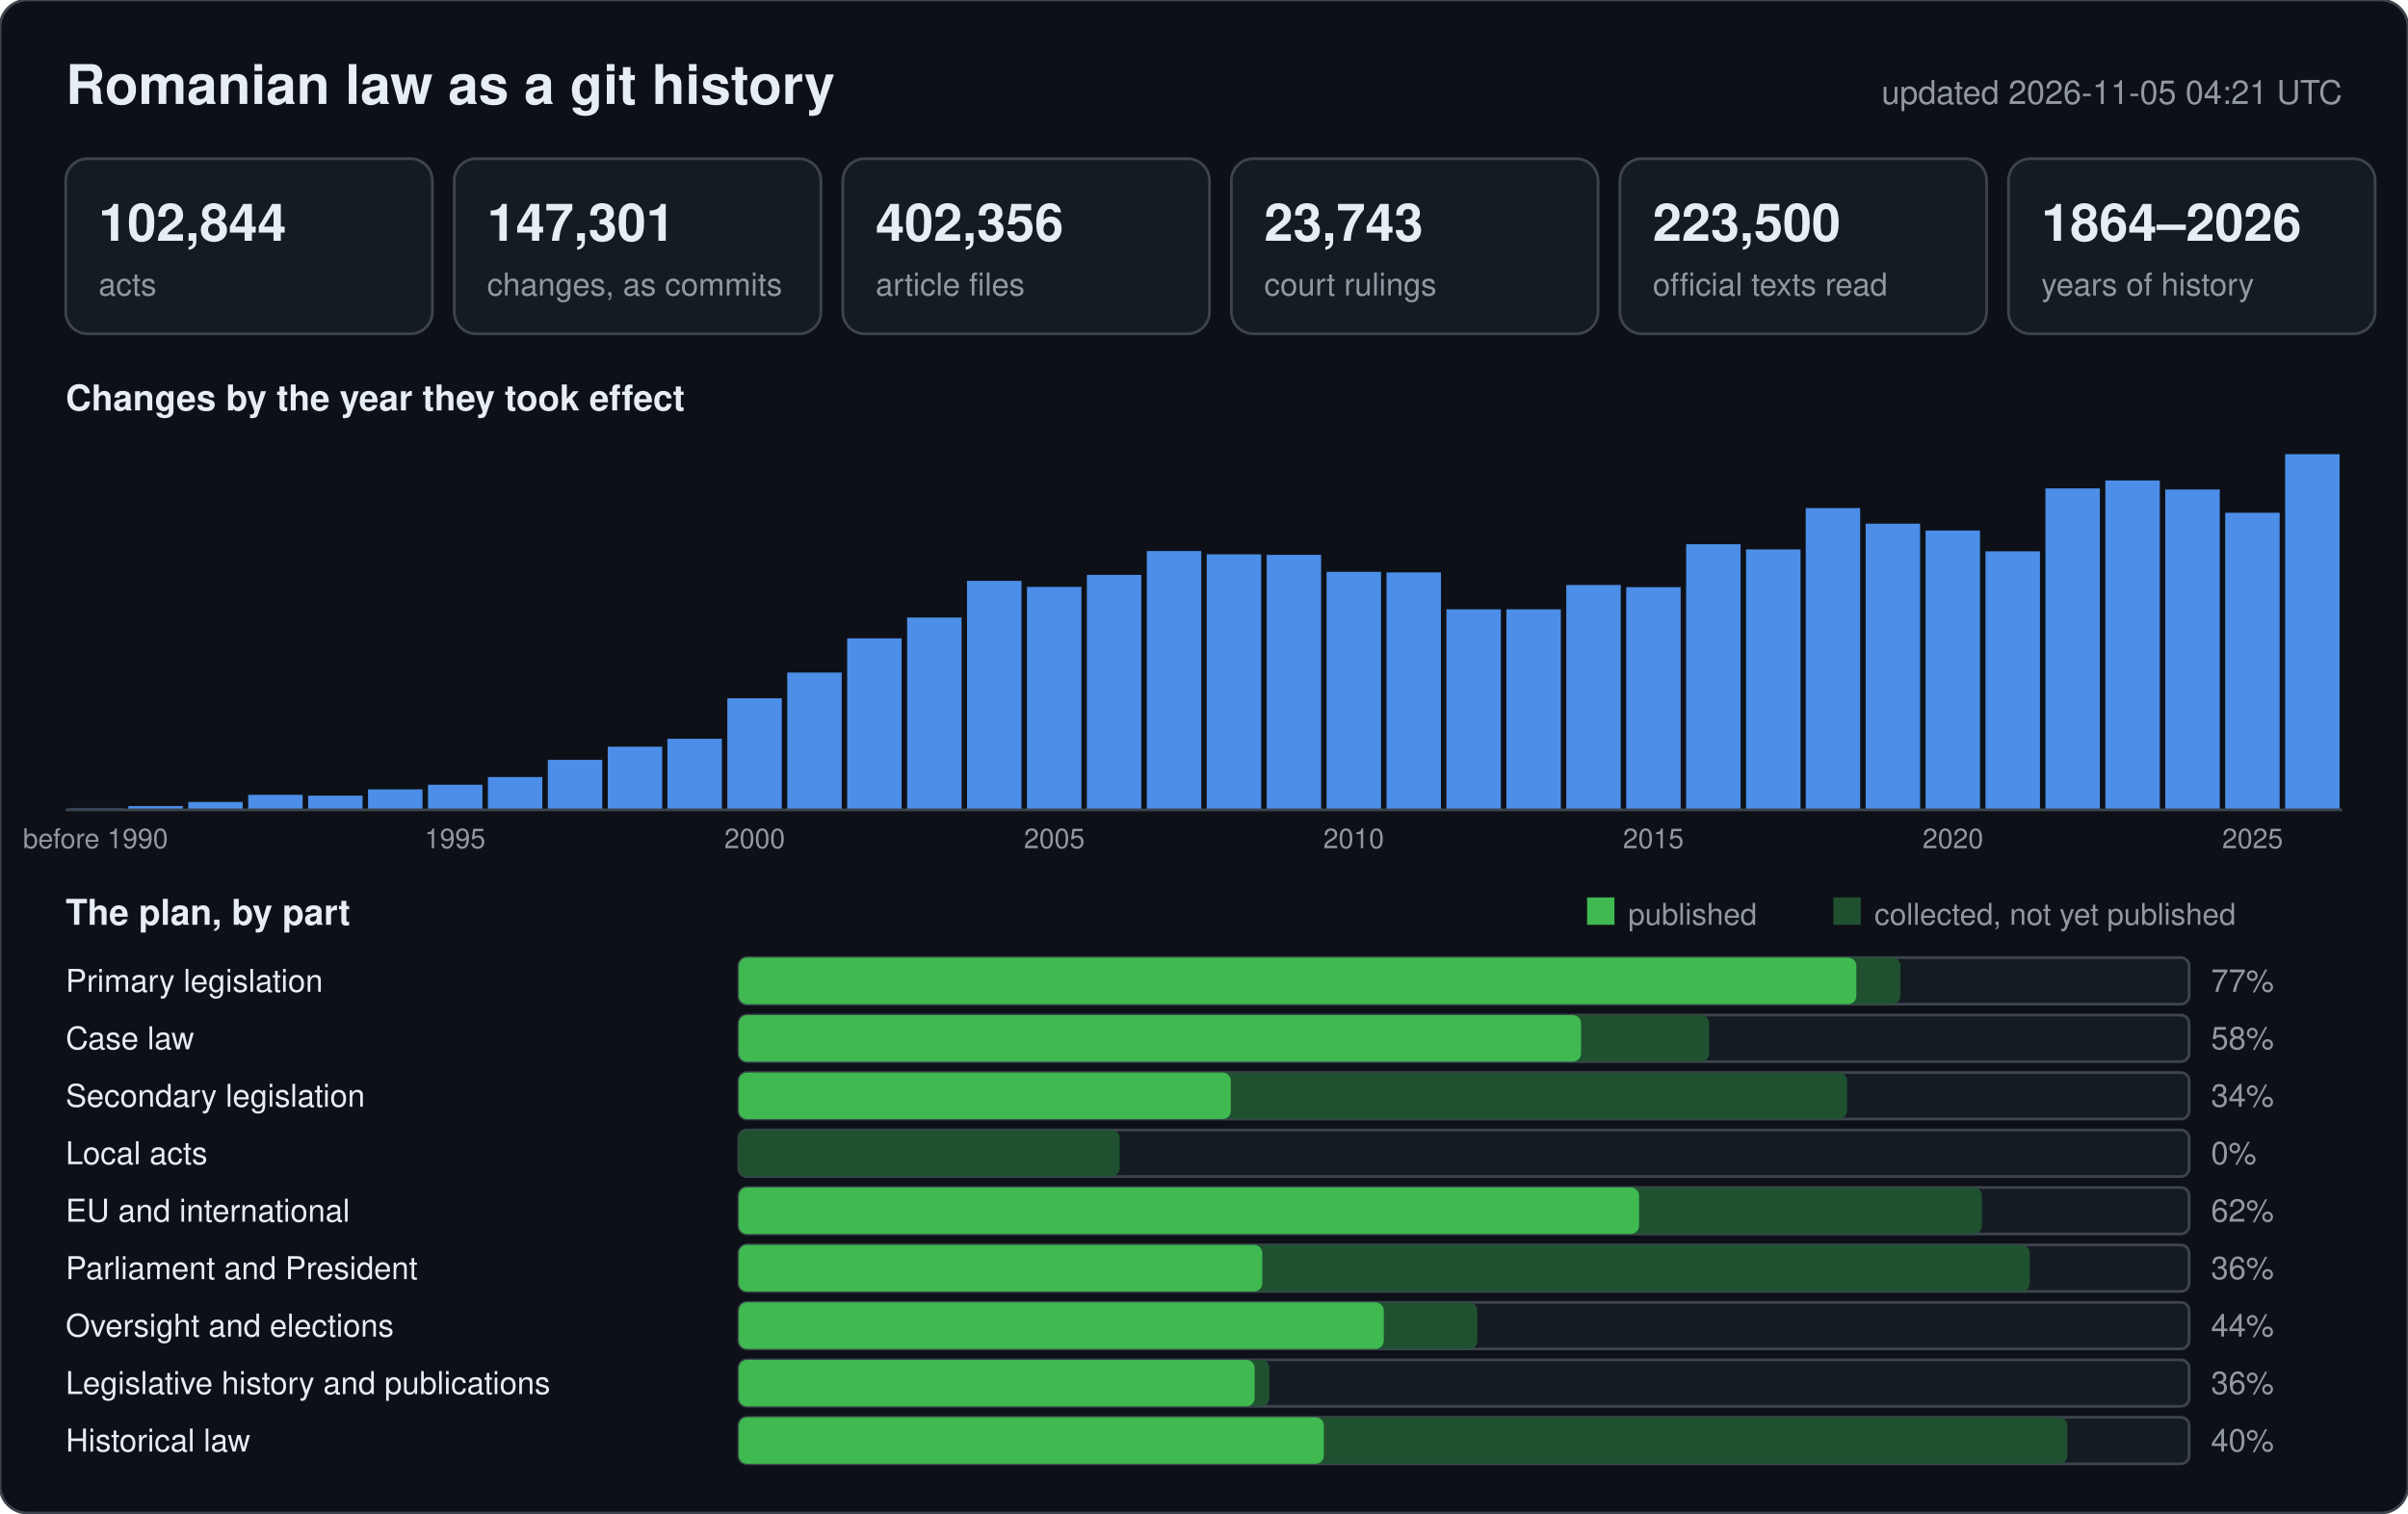
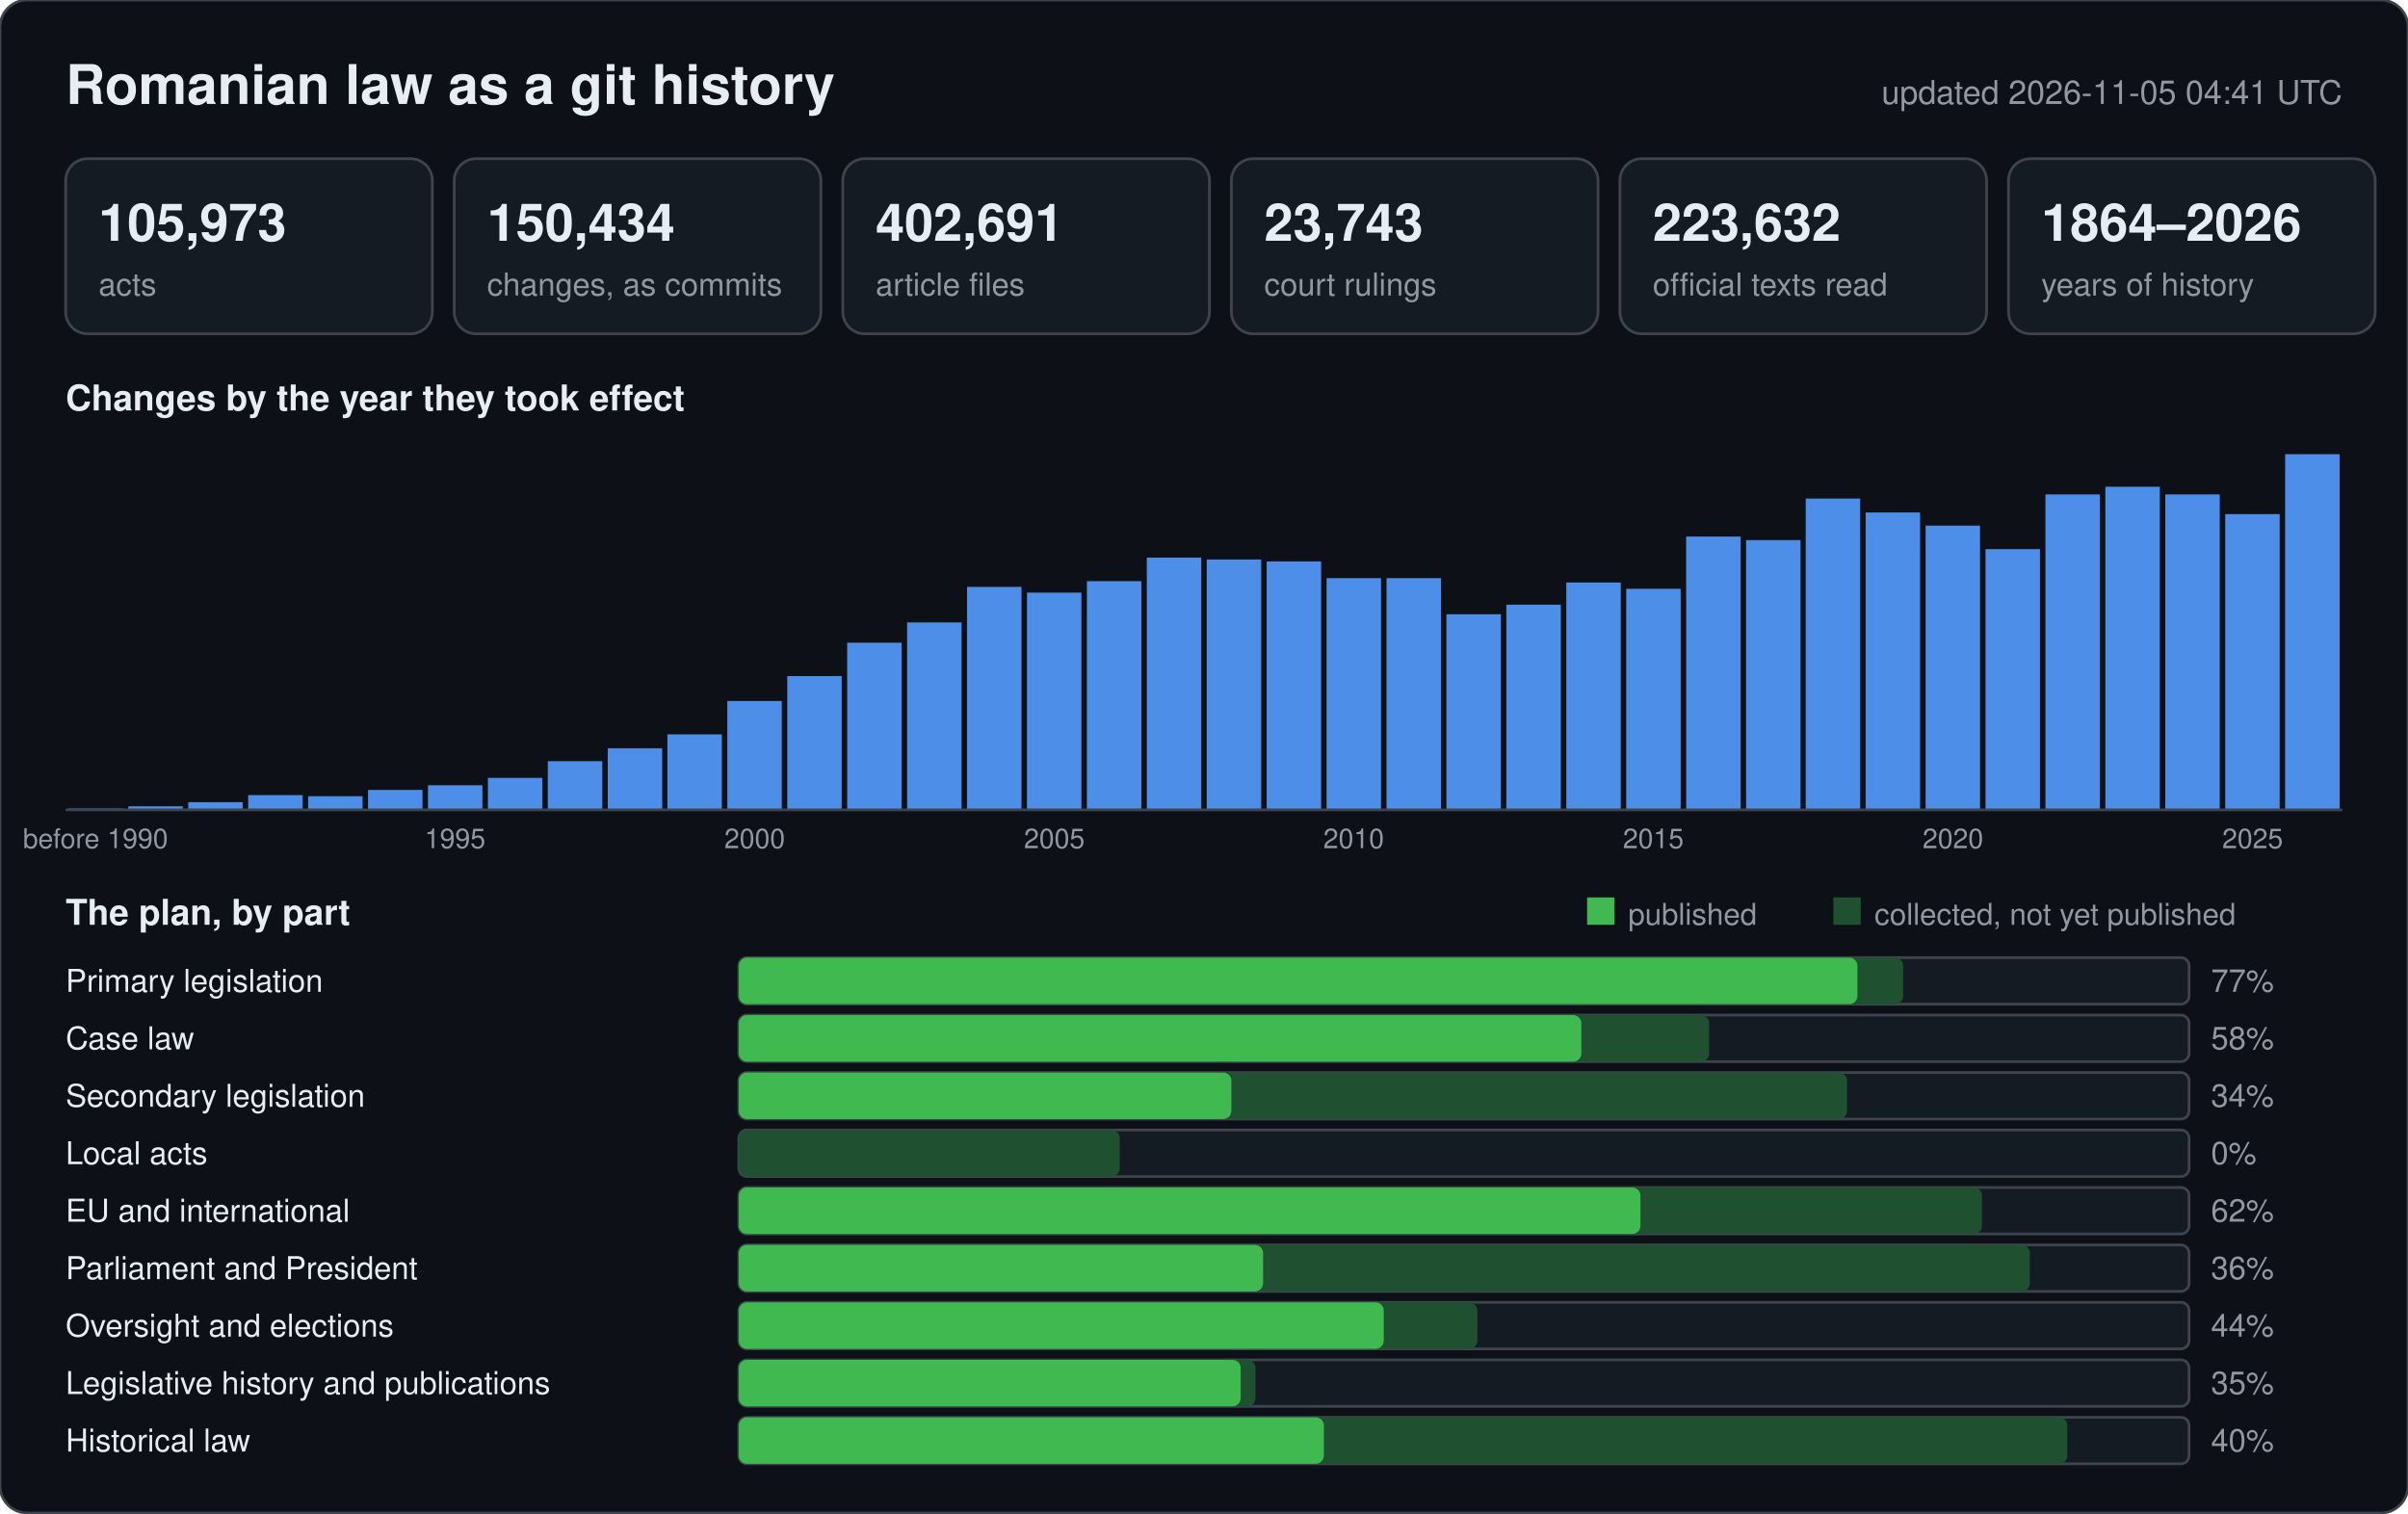
<svg xmlns="http://www.w3.org/2000/svg" width="880" height="553" viewBox="0 0 880 553" font-family="-apple-system,BlinkMacSystemFont,Segoe UI,Helvetica,Arial,sans-serif">
  <rect width="880" height="553" rx="10" fill="#0d1117" stroke="#3d444d" />
  <text x="24" y="38" font-size="20" font-weight="600" fill="#e6edf3">Romanian law as a git history</text>
-   <text x="856" y="38" font-size="12" text-anchor="end" fill="#9198a1">updated 2026-11-05 04:21 UTC</text>
+   <text x="856" y="38" font-size="12" text-anchor="end" fill="#9198a1">updated 2026-11-05 04:41 UTC</text>
  <rect x="24" y="58" width="134" height="64" rx="8" fill="#151b23" stroke="#3d444d" />
-   <text x="36" y="88" font-size="19" font-weight="600" fill="#e6edf3">102,844</text>
+   <text x="36" y="88" font-size="19" font-weight="600" fill="#e6edf3">105,973</text>
  <text x="36" y="108" font-size="11.5" fill="#9198a1">acts</text>
  <rect x="166" y="58" width="134" height="64" rx="8" fill="#151b23" stroke="#3d444d" />
-   <text x="178" y="88" font-size="19" font-weight="600" fill="#e6edf3">147,301</text>
+   <text x="178" y="88" font-size="19" font-weight="600" fill="#e6edf3">150,434</text>
  <text x="178" y="108" font-size="11.5" fill="#9198a1">changes, as commits</text>
  <rect x="308" y="58" width="134" height="64" rx="8" fill="#151b23" stroke="#3d444d" />
-   <text x="320" y="88" font-size="19" font-weight="600" fill="#e6edf3">402,356</text>
+   <text x="320" y="88" font-size="19" font-weight="600" fill="#e6edf3">402,691</text>
  <text x="320" y="108" font-size="11.5" fill="#9198a1">article files</text>
  <rect x="450" y="58" width="134" height="64" rx="8" fill="#151b23" stroke="#3d444d" />
  <text x="462" y="88" font-size="19" font-weight="600" fill="#e6edf3">23,743</text>
  <text x="462" y="108" font-size="11.5" fill="#9198a1">court rulings</text>
  <rect x="592" y="58" width="134" height="64" rx="8" fill="#151b23" stroke="#3d444d" />
-   <text x="604" y="88" font-size="19" font-weight="600" fill="#e6edf3">223,500</text>
+   <text x="604" y="88" font-size="19" font-weight="600" fill="#e6edf3">223,632</text>
  <text x="604" y="108" font-size="11.5" fill="#9198a1">official texts read</text>
  <rect x="734" y="58" width="134" height="64" rx="8" fill="#151b23" stroke="#3d444d" />
  <text x="746" y="88" font-size="19" font-weight="600" fill="#e6edf3">1864–2026</text>
  <text x="746" y="108" font-size="11.5" fill="#9198a1">years of history</text>
  <text x="24" y="150" font-size="13" font-weight="600" fill="#e6edf3">Changes by the year they took effect</text>
  <rect x="25.0" y="295.3" width="19.9" height="0.7" fill="#2b4a75" />
  <text x="34.9" y="310" font-size="10" text-anchor="middle" fill="#9198a1">before 1990</text>
-   <rect x="46.9" y="294.6" width="19.9" height="1.4" fill="#4c8ee8" />
-   <rect x="68.8" y="293.1" width="19.9" height="2.9" fill="#4c8ee8" />
-   <rect x="90.7" y="290.5" width="19.9" height="5.5" fill="#4c8ee8" />
-   <rect x="112.6" y="290.8" width="19.9" height="5.2" fill="#4c8ee8" />
-   <rect x="134.5" y="288.5" width="19.9" height="7.5" fill="#4c8ee8" />
-   <rect x="156.4" y="286.8" width="19.9" height="9.2" fill="#4c8ee8" />
+   <rect x="46.9" y="294.7" width="19.9" height="1.3" fill="#4c8ee8" />
+   <rect x="68.8" y="293.2" width="19.9" height="2.8" fill="#4c8ee8" />
+   <rect x="90.7" y="290.6" width="19.9" height="5.4" fill="#4c8ee8" />
+   <rect x="112.6" y="291.0" width="19.9" height="5.0" fill="#4c8ee8" />
+   <rect x="134.5" y="288.7" width="19.9" height="7.3" fill="#4c8ee8" />
+   <rect x="156.4" y="287.0" width="19.9" height="9.0" fill="#4c8ee8" />
  <text x="166.3" y="310" font-size="10" text-anchor="middle" fill="#9198a1">1995</text>
-   <rect x="178.3" y="284.0" width="19.9" height="12.0" fill="#4c8ee8" />
-   <rect x="200.2" y="277.7" width="19.9" height="18.3" fill="#4c8ee8" />
-   <rect x="222.1" y="272.9" width="19.9" height="23.1" fill="#4c8ee8" />
-   <rect x="243.9" y="270.0" width="19.9" height="26.0" fill="#4c8ee8" />
-   <rect x="265.8" y="255.2" width="19.9" height="40.8" fill="#4c8ee8" />
+   <rect x="178.3" y="284.3" width="19.9" height="11.7" fill="#4c8ee8" />
+   <rect x="200.2" y="278.2" width="19.9" height="17.8" fill="#4c8ee8" />
+   <rect x="222.1" y="273.5" width="19.9" height="22.5" fill="#4c8ee8" />
+   <rect x="243.9" y="268.4" width="19.9" height="27.6" fill="#4c8ee8" />
+   <rect x="265.8" y="256.2" width="19.9" height="39.8" fill="#4c8ee8" />
  <text x="275.8" y="310" font-size="10" text-anchor="middle" fill="#9198a1">2000</text>
-   <rect x="287.7" y="245.8" width="19.9" height="50.2" fill="#4c8ee8" />
-   <rect x="309.6" y="233.3" width="19.9" height="62.7" fill="#4c8ee8" />
-   <rect x="331.5" y="225.7" width="19.9" height="70.3" fill="#4c8ee8" />
-   <rect x="353.4" y="212.3" width="19.9" height="83.7" fill="#4c8ee8" />
-   <rect x="375.3" y="214.5" width="19.9" height="81.5" fill="#4c8ee8" />
+   <rect x="287.7" y="247.1" width="19.9" height="48.9" fill="#4c8ee8" />
+   <rect x="309.6" y="234.9" width="19.9" height="61.1" fill="#4c8ee8" />
+   <rect x="331.5" y="227.5" width="19.9" height="68.5" fill="#4c8ee8" />
+   <rect x="353.4" y="214.5" width="19.9" height="81.5" fill="#4c8ee8" />
+   <rect x="375.3" y="216.6" width="19.9" height="79.4" fill="#4c8ee8" />
  <text x="385.3" y="310" font-size="10" text-anchor="middle" fill="#9198a1">2005</text>
-   <rect x="397.2" y="210.1" width="19.9" height="85.9" fill="#4c8ee8" />
-   <rect x="419.1" y="201.4" width="19.9" height="94.6" fill="#4c8ee8" />
-   <rect x="441.0" y="202.6" width="19.9" height="93.4" fill="#4c8ee8" />
-   <rect x="462.9" y="202.8" width="19.9" height="93.2" fill="#4c8ee8" />
-   <rect x="484.8" y="209.0" width="19.9" height="87.0" fill="#4c8ee8" />
+   <rect x="397.2" y="212.4" width="19.9" height="83.6" fill="#4c8ee8" />
+   <rect x="419.1" y="203.8" width="19.9" height="92.2" fill="#4c8ee8" />
+   <rect x="441.0" y="204.5" width="19.9" height="91.5" fill="#4c8ee8" />
+   <rect x="462.9" y="205.2" width="19.9" height="90.8" fill="#4c8ee8" />
+   <rect x="484.8" y="211.3" width="19.9" height="84.7" fill="#4c8ee8" />
  <text x="494.7" y="310" font-size="10" text-anchor="middle" fill="#9198a1">2010</text>
-   <rect x="506.7" y="209.2" width="19.9" height="86.8" fill="#4c8ee8" />
-   <rect x="528.6" y="222.7" width="19.9" height="73.3" fill="#4c8ee8" />
-   <rect x="550.5" y="222.7" width="19.9" height="73.3" fill="#4c8ee8" />
-   <rect x="572.4" y="213.8" width="19.9" height="82.2" fill="#4c8ee8" />
-   <rect x="594.3" y="214.6" width="19.9" height="81.4" fill="#4c8ee8" />
+   <rect x="506.7" y="211.3" width="19.9" height="84.7" fill="#4c8ee8" />
+   <rect x="528.6" y="224.5" width="19.9" height="71.5" fill="#4c8ee8" />
+   <rect x="550.5" y="221.0" width="19.9" height="75.0" fill="#4c8ee8" />
+   <rect x="572.4" y="212.9" width="19.9" height="83.1" fill="#4c8ee8" />
+   <rect x="594.3" y="215.2" width="19.9" height="80.8" fill="#4c8ee8" />
  <text x="604.2" y="310" font-size="10" text-anchor="middle" fill="#9198a1">2015</text>
-   <rect x="616.2" y="198.9" width="19.9" height="97.1" fill="#4c8ee8" />
-   <rect x="638.1" y="200.8" width="19.9" height="95.2" fill="#4c8ee8" />
-   <rect x="659.9" y="185.7" width="19.9" height="110.3" fill="#4c8ee8" />
-   <rect x="681.8" y="191.4" width="19.9" height="104.6" fill="#4c8ee8" />
-   <rect x="703.7" y="193.9" width="19.9" height="102.1" fill="#4c8ee8" />
+   <rect x="616.2" y="196.1" width="19.9" height="99.9" fill="#4c8ee8" />
+   <rect x="638.1" y="197.4" width="19.9" height="98.6" fill="#4c8ee8" />
+   <rect x="659.9" y="182.2" width="19.9" height="113.8" fill="#4c8ee8" />
+   <rect x="681.8" y="187.3" width="19.9" height="108.7" fill="#4c8ee8" />
+   <rect x="703.7" y="192.1" width="19.9" height="103.9" fill="#4c8ee8" />
  <text x="713.7" y="310" font-size="10" text-anchor="middle" fill="#9198a1">2020</text>
-   <rect x="725.6" y="201.5" width="19.9" height="94.5" fill="#4c8ee8" />
-   <rect x="747.5" y="178.5" width="19.9" height="117.5" fill="#4c8ee8" />
-   <rect x="769.4" y="175.6" width="19.9" height="120.4" fill="#4c8ee8" />
-   <rect x="791.3" y="178.9" width="19.9" height="117.1" fill="#4c8ee8" />
-   <rect x="813.2" y="187.4" width="19.9" height="108.6" fill="#4c8ee8" />
+   <rect x="725.6" y="200.7" width="19.9" height="95.3" fill="#4c8ee8" />
+   <rect x="747.5" y="180.7" width="19.9" height="115.3" fill="#4c8ee8" />
+   <rect x="769.4" y="177.9" width="19.9" height="118.1" fill="#4c8ee8" />
+   <rect x="791.3" y="180.7" width="19.9" height="115.3" fill="#4c8ee8" />
+   <rect x="813.2" y="187.9" width="19.9" height="108.1" fill="#4c8ee8" />
  <text x="823.2" y="310" font-size="10" text-anchor="middle" fill="#9198a1">2025</text>
  <rect x="835.1" y="166.0" width="19.9" height="130.0" fill="#4c8ee8" />
  <line x1="24" y1="296" x2="856" y2="296" stroke="#3d444d" />
  <text x="24" y="338" font-size="13" font-weight="600" fill="#e6edf3">The plan, by part</text>
  <rect x="580" y="328" width="10" height="10" fill="#3fb950" />
  <text x="595" y="338" font-size="11" fill="#9198a1">published</text>
  <rect x="670" y="328" width="10" height="10" fill="#1f5130" />
  <text x="685" y="338" font-size="11" fill="#9198a1">collected, not yet published</text>
  <text x="24" y="362.5" font-size="11.5" fill="#e6edf3">Primary legislation</text>
  <rect x="270" y="350" width="530" height="17" rx="3" fill="#151b23" stroke="#3d444d" />
-   <rect x="270" y="350" width="424.5" height="17" rx="3" fill="#1f5130" />
-   <rect x="270" y="350" width="408.4" height="17" rx="3" fill="#3fb950" />
+   <rect x="270" y="350" width="425.5" height="17" rx="3" fill="#1f5130" />
+   <rect x="270" y="350" width="408.8" height="17" rx="3" fill="#3fb950" />
  <text x="808" y="362.5" font-size="11.5" fill="#9198a1">77%</text>
  <text x="24" y="383.5" font-size="11.5" fill="#e6edf3">Case law</text>
  <rect x="270" y="371" width="530" height="17" rx="3" fill="#151b23" stroke="#3d444d" />
  <rect x="270" y="371" width="354.6" height="17" rx="3" fill="#1f5130" />
-   <rect x="270" y="371" width="307.8" height="17" rx="3" fill="#3fb950" />
+   <rect x="270" y="371" width="307.9" height="17" rx="3" fill="#3fb950" />
  <text x="808" y="383.5" font-size="11.5" fill="#9198a1">58%</text>
  <text x="24" y="404.5" font-size="11.5" fill="#e6edf3">Secondary legislation</text>
  <rect x="270" y="392" width="530" height="17" rx="3" fill="#151b23" stroke="#3d444d" />
  <rect x="270" y="392" width="405.0" height="17" rx="3" fill="#1f5130" />
-   <rect x="270" y="392" width="179.8" height="17" rx="3" fill="#3fb950" />
+   <rect x="270" y="392" width="180.0" height="17" rx="3" fill="#3fb950" />
  <text x="808" y="404.5" font-size="11.5" fill="#9198a1">34%</text>
  <text x="24" y="425.5" font-size="11.5" fill="#e6edf3">Local acts</text>
  <rect x="270" y="413" width="530" height="17" rx="3" fill="#151b23" stroke="#3d444d" />
  <rect x="270" y="413" width="139.2" height="17" rx="3" fill="#1f5130" />
  <rect x="270" y="413" width="0.0" height="17" rx="3" fill="#3fb950" />
  <text x="808" y="425.5" font-size="11.5" fill="#9198a1">0%</text>
  <text x="24" y="446.5" font-size="11.5" fill="#e6edf3">EU and international</text>
  <rect x="270" y="434" width="530" height="17" rx="3" fill="#151b23" stroke="#3d444d" />
  <rect x="270" y="434" width="454.3" height="17" rx="3" fill="#1f5130" />
-   <rect x="270" y="434" width="329.0" height="17" rx="3" fill="#3fb950" />
+   <rect x="270" y="434" width="329.5" height="17" rx="3" fill="#3fb950" />
  <text x="808" y="446.5" font-size="11.5" fill="#9198a1">62%</text>
  <text x="24" y="467.5" font-size="11.5" fill="#e6edf3">Parliament and President</text>
  <rect x="270" y="455" width="530" height="17" rx="3" fill="#151b23" stroke="#3d444d" />
  <rect x="270" y="455" width="471.8" height="17" rx="3" fill="#1f5130" />
-   <rect x="270" y="455" width="191.3" height="17" rx="3" fill="#3fb950" />
+   <rect x="270" y="455" width="191.6" height="17" rx="3" fill="#3fb950" />
  <text x="808" y="467.5" font-size="11.5" fill="#9198a1">36%</text>
  <text x="24" y="488.5" font-size="11.5" fill="#e6edf3">Oversight and elections</text>
  <rect x="270" y="476" width="530" height="17" rx="3" fill="#151b23" stroke="#3d444d" />
  <rect x="270" y="476" width="269.9" height="17" rx="3" fill="#1f5130" />
  <rect x="270" y="476" width="235.7" height="17" rx="3" fill="#3fb950" />
  <text x="808" y="488.5" font-size="11.5" fill="#9198a1">44%</text>
  <text x="24" y="509.5" font-size="11.5" fill="#e6edf3">Legislative history and publications</text>
  <rect x="270" y="497" width="530" height="17" rx="3" fill="#151b23" stroke="#3d444d" />
-   <rect x="270" y="497" width="193.9" height="17" rx="3" fill="#1f5130" />
-   <rect x="270" y="497" width="188.5" height="17" rx="3" fill="#3fb950" />
-   <text x="808" y="509.5" font-size="11.5" fill="#9198a1">36%</text>
+   <rect x="270" y="497" width="188.8" height="17" rx="3" fill="#1f5130" />
+   <rect x="270" y="497" width="183.4" height="17" rx="3" fill="#3fb950" />
+   <text x="808" y="509.5" font-size="11.5" fill="#9198a1">35%</text>
  <text x="24" y="530.5" font-size="11.5" fill="#e6edf3">Historical law</text>
  <rect x="270" y="518" width="530" height="17" rx="3" fill="#151b23" stroke="#3d444d" />
  <rect x="270" y="518" width="485.5" height="17" rx="3" fill="#1f5130" />
  <rect x="270" y="518" width="213.8" height="17" rx="3" fill="#3fb950" />
  <text x="808" y="530.5" font-size="11.5" fill="#9198a1">40%</text>
</svg>
